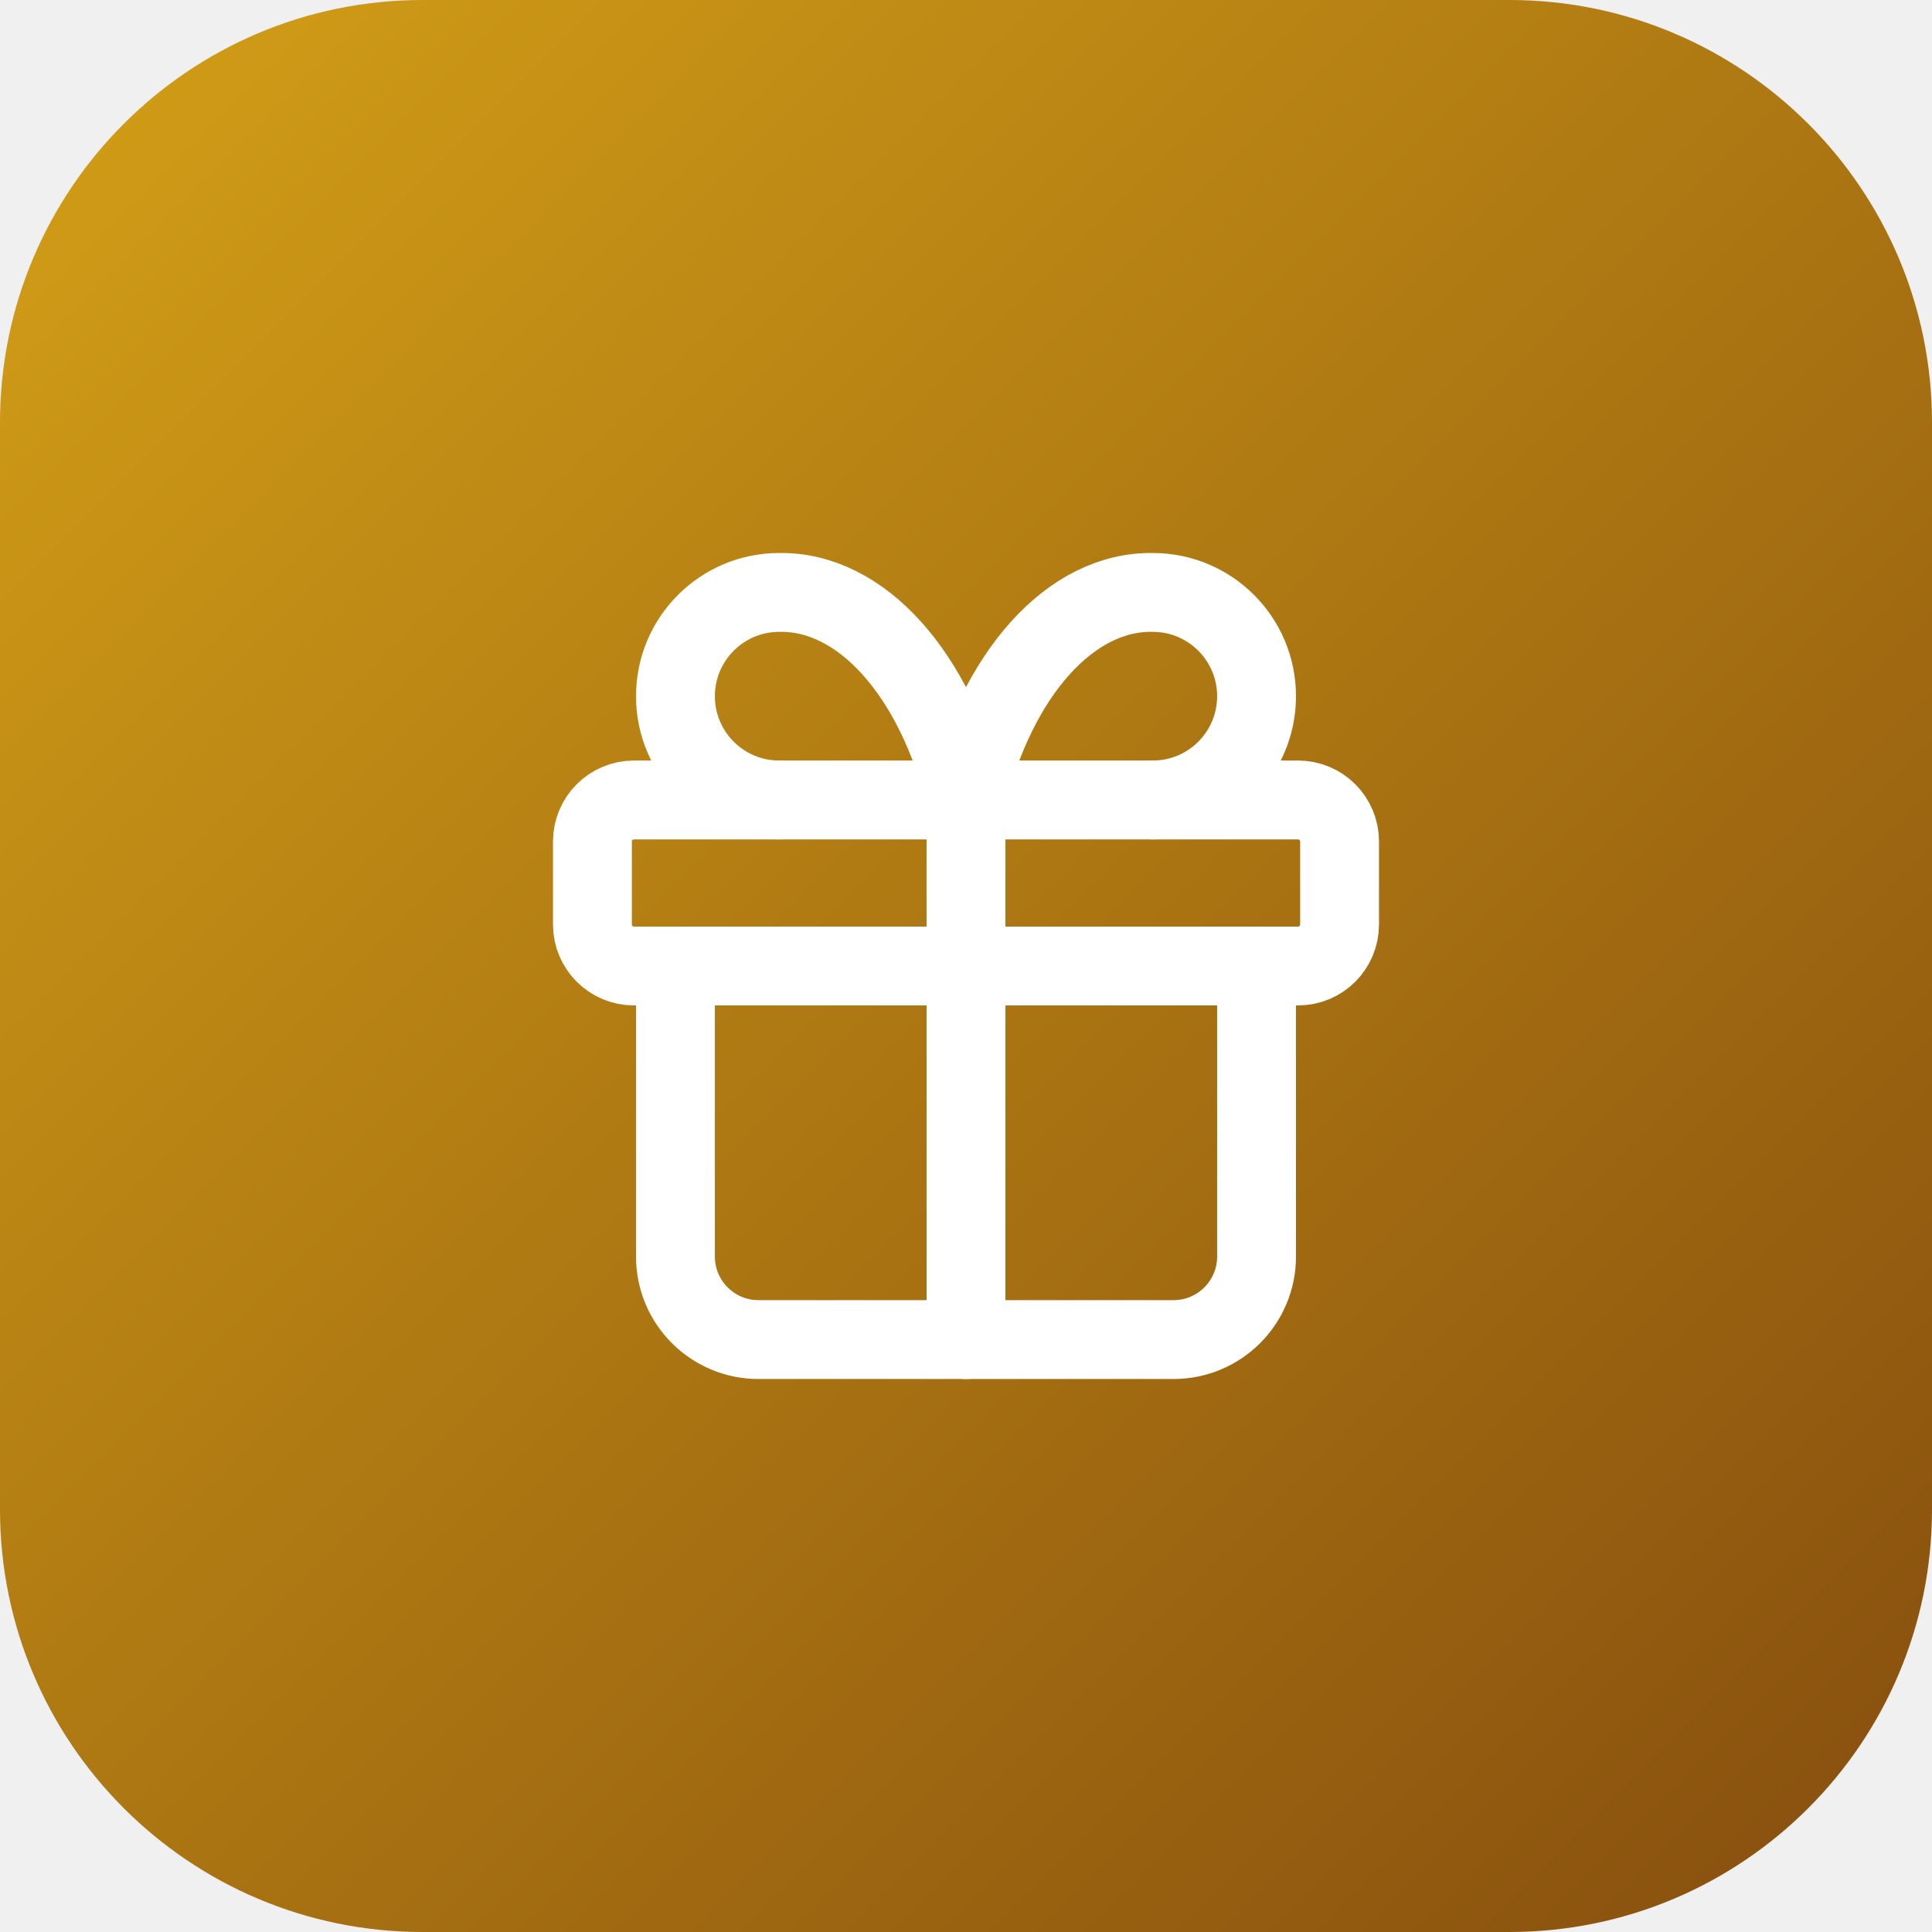
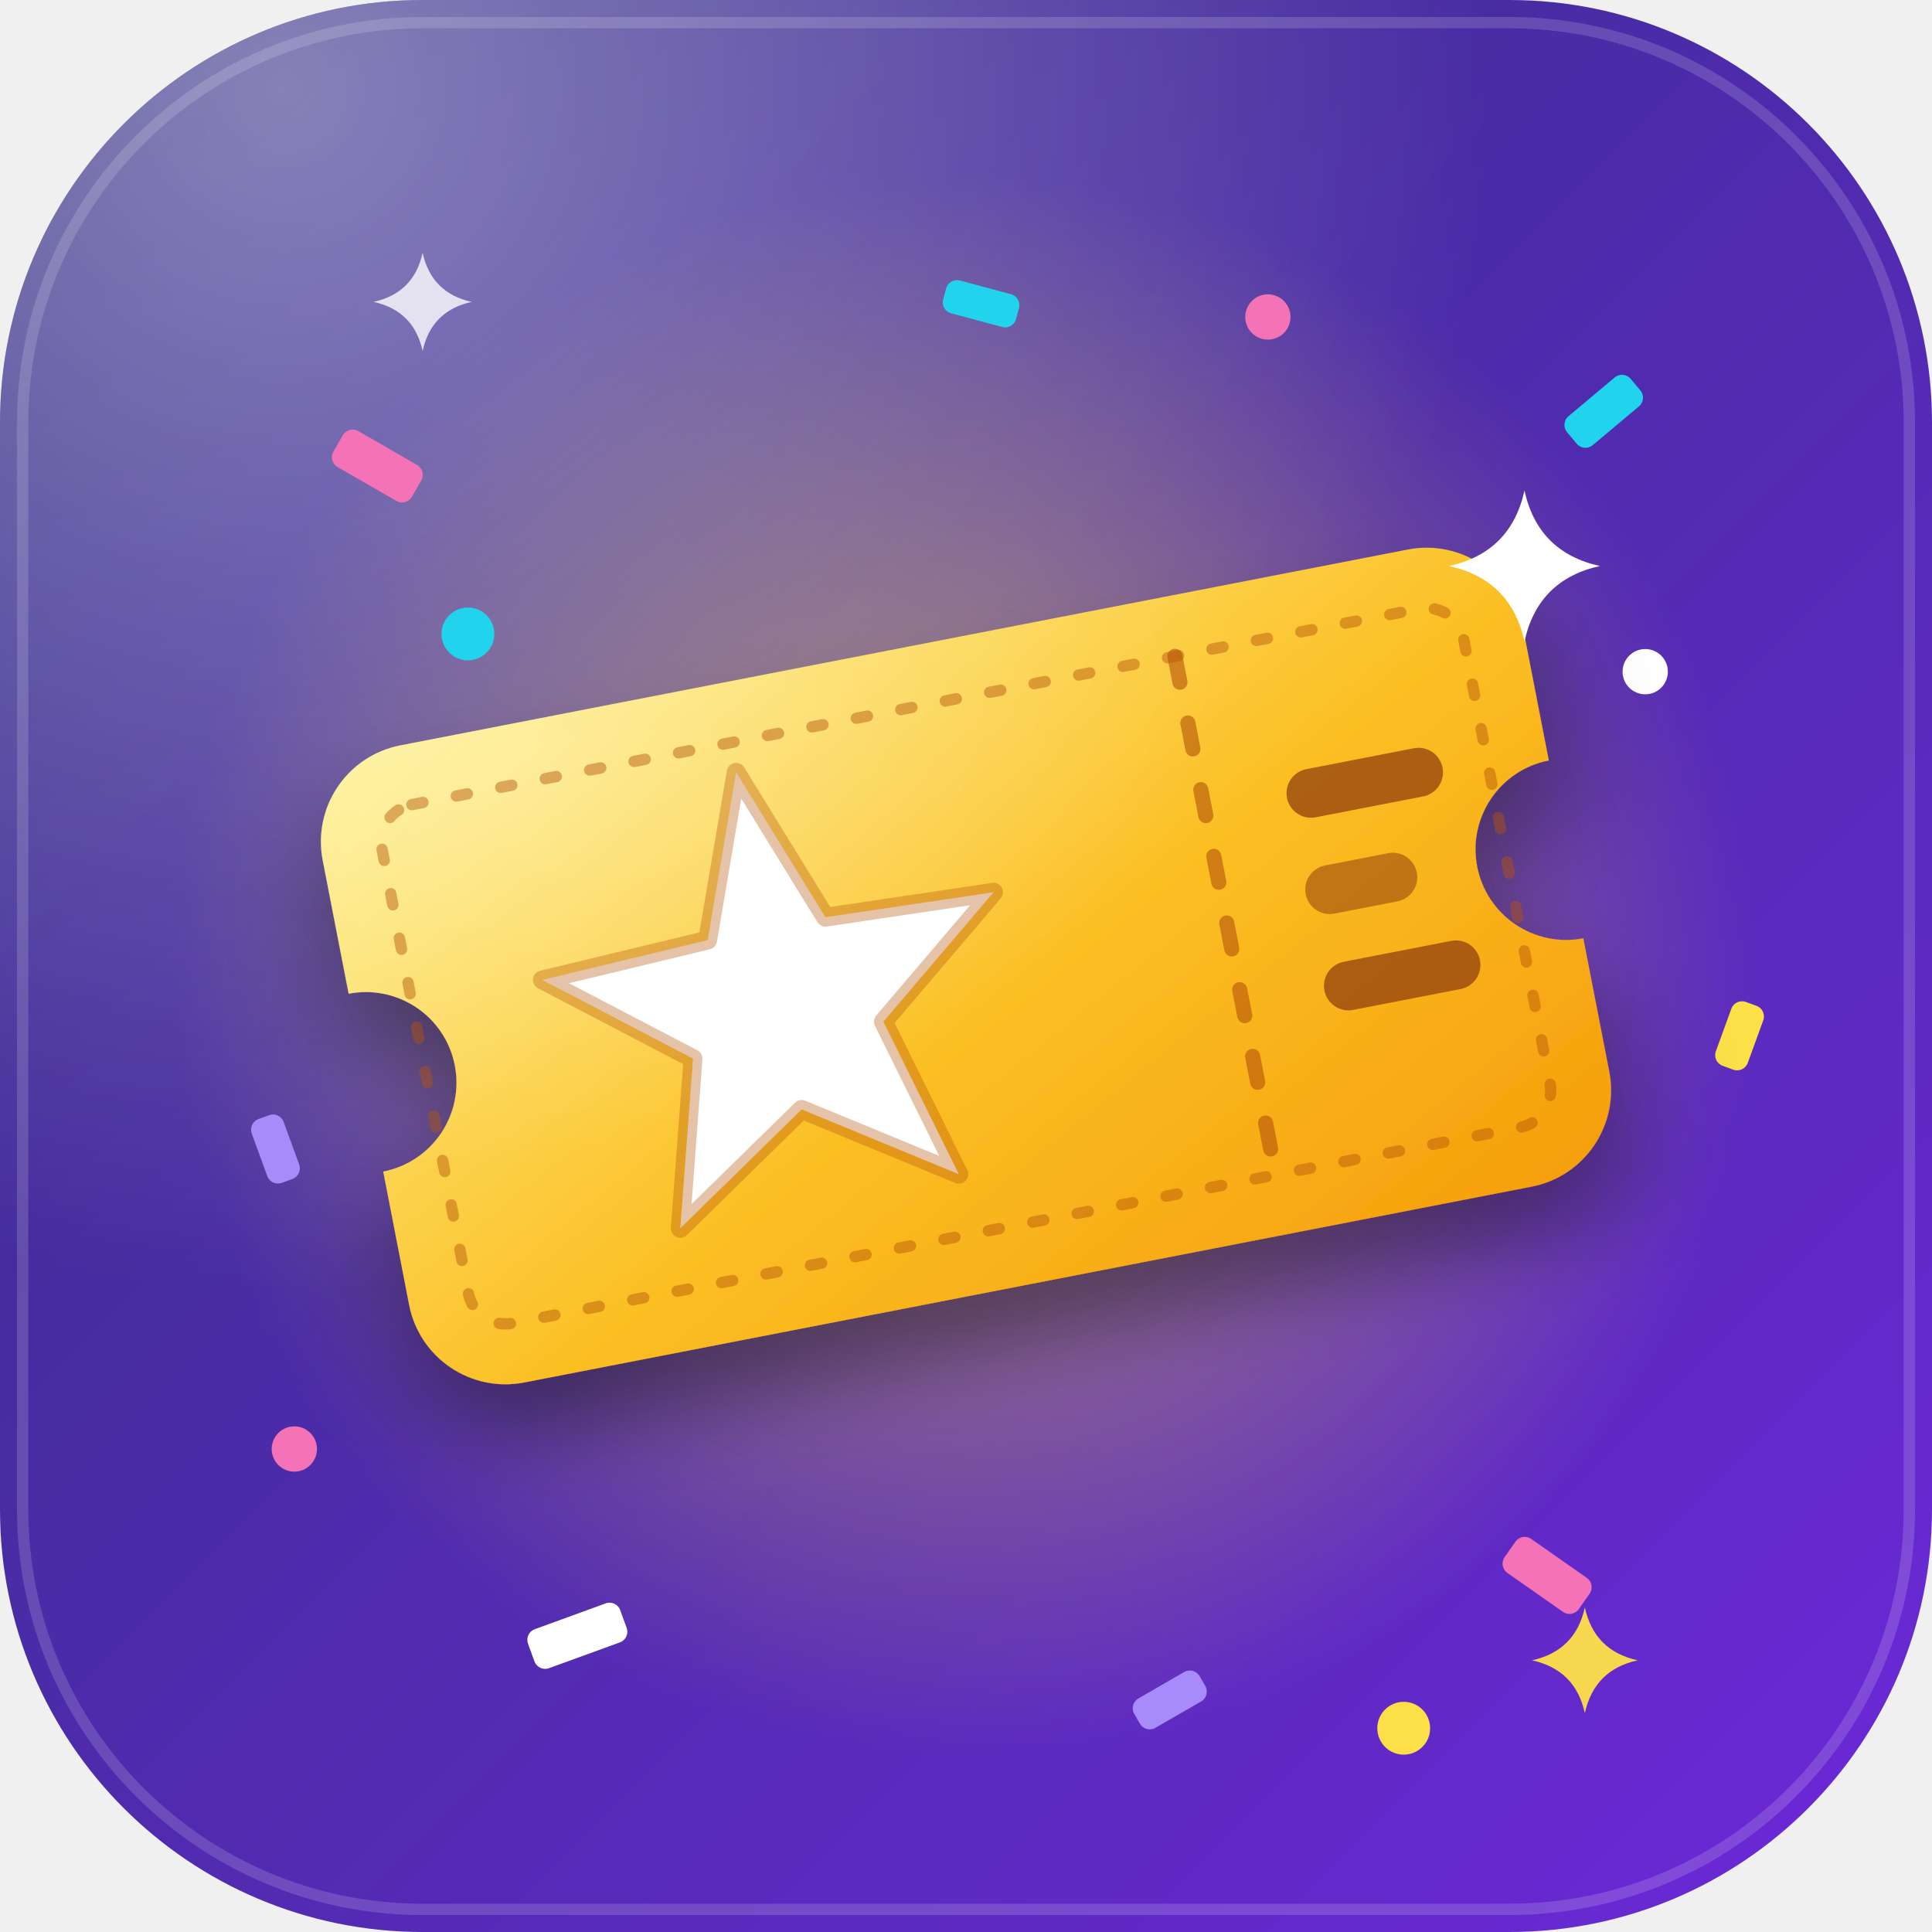
<svg xmlns="http://www.w3.org/2000/svg" viewBox="0 0 512 512">
  <defs>
-     <linearGradient id="g" x1="0" y1="0" x2="1" y2="1">
-       <stop offset="0" stop-color="#d4a017" />
-       <stop offset="1" stop-color="#854d0e" />
+     <linearGradient id="bg" x1="0" y1="0" x2="1" y2="1">
+       <stop offset="0" stop-color="#312e81" />
+       <stop offset="1" stop-color="#6d28d9" />
    </linearGradient>
+     <radialGradient id="shine" cx="0.15" cy="0.05" r="0.95">
+       <stop offset="0" stop-color="#fff" stop-opacity="0.4" />
+       <stop offset="0.65" stop-color="#fff" stop-opacity="0" />
+     </radialGradient>
+     <filter id="sh" x="-25%" y="-25%" width="150%" height="160%">
+       <feDropShadow dx="0" dy="14" stdDeviation="13" flood-color="#000" flood-opacity="0.38" />
+     </filter>
  </defs>
-   <rect width="512" height="512" rx="112" fill="url(#g)" />
-   <g transform="translate(124 124) scale(11)" fill="none" stroke="#fff" stroke-width="1.9" stroke-linecap="round" stroke-linejoin="round">
-     <rect x="3" y="8" width="18" height="4" rx="1" />
-     <path d="M12 8v13" />
-     <path d="M19 12v7a2 2 0 0 1-2 2H7a2 2 0 0 1-2-2v-7" />
-     <path d="M7.5 8a2.5 2.5 0 0 1 0-5A4.8 8 0 0 1 12 8a4.8 8 0 0 1 4.5-5 2.5 2.5 0 0 1 0 5" />
+   <rect width="512" height="512" rx="112" fill="url(#bg)" />
+   <rect width="512" height="512" rx="112" fill="url(#shine)" />
+   <rect x="6" y="6" width="500" height="500" rx="106" fill="none" stroke="#fff" stroke-opacity="0.16" stroke-width="3" />
+   <defs>
+     <linearGradient id="gold" x1="0" y1="0" x2="1" y2="1">
+       <stop offset="0" stop-color="#fef08a" />
+       <stop offset="0.55" stop-color="#fbbf24" />
+       <stop offset="1" stop-color="#f59e0b" />
+     </linearGradient>
+     <radialGradient id="glow" cx="0.5" cy="0.5" r="0.5">
+       <stop offset="0" stop-color="#fde047" stop-opacity="0.55" />
+       <stop offset="1" stop-color="#fde047" stop-opacity="0" />
+     </radialGradient>
+   </defs>
+   <circle cx="256" cy="256" r="210" fill="url(#glow)" />
+   <rect x="88" y="118" width="24" height="11" rx="3" fill="#f472b6" transform="rotate(30 100 123.5)" />
+   <rect x="414" y="104" width="22" height="10" rx="3" fill="#22d3ee" transform="rotate(-40 425 109)" />
+   <rect x="140" y="428" width="26" height="11" rx="3" fill="#fff" transform="rotate(-20 153 433.5)" />
+   <rect x="398" y="412" width="24" height="11" rx="3" fill="#f472b6" transform="rotate(35 410 417.5)" />
+   <rect x="64" y="300" width="18" height="9" rx="3" fill="#a78bfa" transform="rotate(70 73 304.5)" />
+   <rect x="452" y="270" width="18" height="9" rx="3" fill="#fde047" transform="rotate(-70 461 274.5)" />
+   <rect x="250" y="76" width="20" height="9" rx="3" fill="#22d3ee" transform="rotate(15 260 80.5)" />
+   <rect x="300" y="446" width="20" height="9" rx="3" fill="#a78bfa" transform="rotate(-30 310 450.5)" />
+   <circle cx="124" cy="168" r="7" fill="#22d3ee" />
+   <circle cx="436" cy="178" r="6" fill="#fff" />
+   <circle cx="372" cy="458" r="7" fill="#fde047" />
+   <circle cx="78" cy="384" r="6" fill="#f472b6" />
+   <circle cx="336" cy="84" r="6" fill="#f472b6" />
+   <g transform="rotate(-11 256 256)">
+     <g filter="url(#sh)">
+       <path d="M120 170H392a26 26 0 0 1 26 26V232a24 24 0 0 0 0 48V316a26 26 0 0 1-26 26H120a26 26 0 0 1-26-26V280a24 24 0 0 0 0-48V196a26 26 0 0 1 26-26Z" fill="url(#gold)" />
+     </g>
+     <path d="M120 170H392a26 26 0 0 1 26 26V232a24 24 0 0 0 0 48V316a26 26 0 0 1-26 26H120a26 26 0 0 1-26-26V280a24 24 0 0 0 0-48V196a26 26 0 0 1 26-26Z" fill="url(#shine)" opacity="0.7" />
+     <path d="M120 186H392a10 10 0 0 1 10 10V316a10 10 0 0 1-10 10H120a10 10 0 0 1-10-10V196a10 10 0 0 1 10-10Z" fill="none" stroke="#b45309" stroke-opacity="0.45" stroke-width="3" stroke-dasharray="3 9" stroke-linecap="round" />
+     <path d="M326 186V326" stroke="#b45309" stroke-opacity="0.6" stroke-width="4" stroke-dasharray="7 11" stroke-linecap="round" />
+     <polygon points="206.0,194.0 221.9,236.2 266.9,238.2 231.7,266.3 243.6,309.8 206.0,285.0 168.4,309.8 180.3,266.3 145.1,238.2 190.1,236.2" fill="#fff" stroke="#b45309" stroke-opacity="0.35" stroke-width="5" stroke-linejoin="round" />
+     <rect x="348" y="222" width="42" height="13" rx="6.5" fill="#92400e" opacity="0.75" />
+     <rect x="348" y="248" width="30" height="13" rx="6.5" fill="#92400e" opacity="0.55" />
+     <rect x="348" y="274" width="42" height="13" rx="6.5" fill="#92400e" opacity="0.75" />
  </g>
+   <path d="M404 130Q407.6 146.4 424 150Q407.6 153.6 404 170Q400.4 153.6 384 150Q400.4 146.4 404 130Z" fill="#fff" opacity="1" />
+   <path d="M112 67Q114.34 77.66 125 80Q114.34 82.34 112 93Q109.66 82.34 99 80Q109.66 77.66 112 67Z" fill="#fff" opacity="0.8" />
+   <path d="M420 426Q422.52 437.48 434 440Q422.52 442.52 420 454Q417.48 442.52 406 440Q417.48 437.48 420 426Z" fill="#fde047" opacity="0.95" />
</svg>
